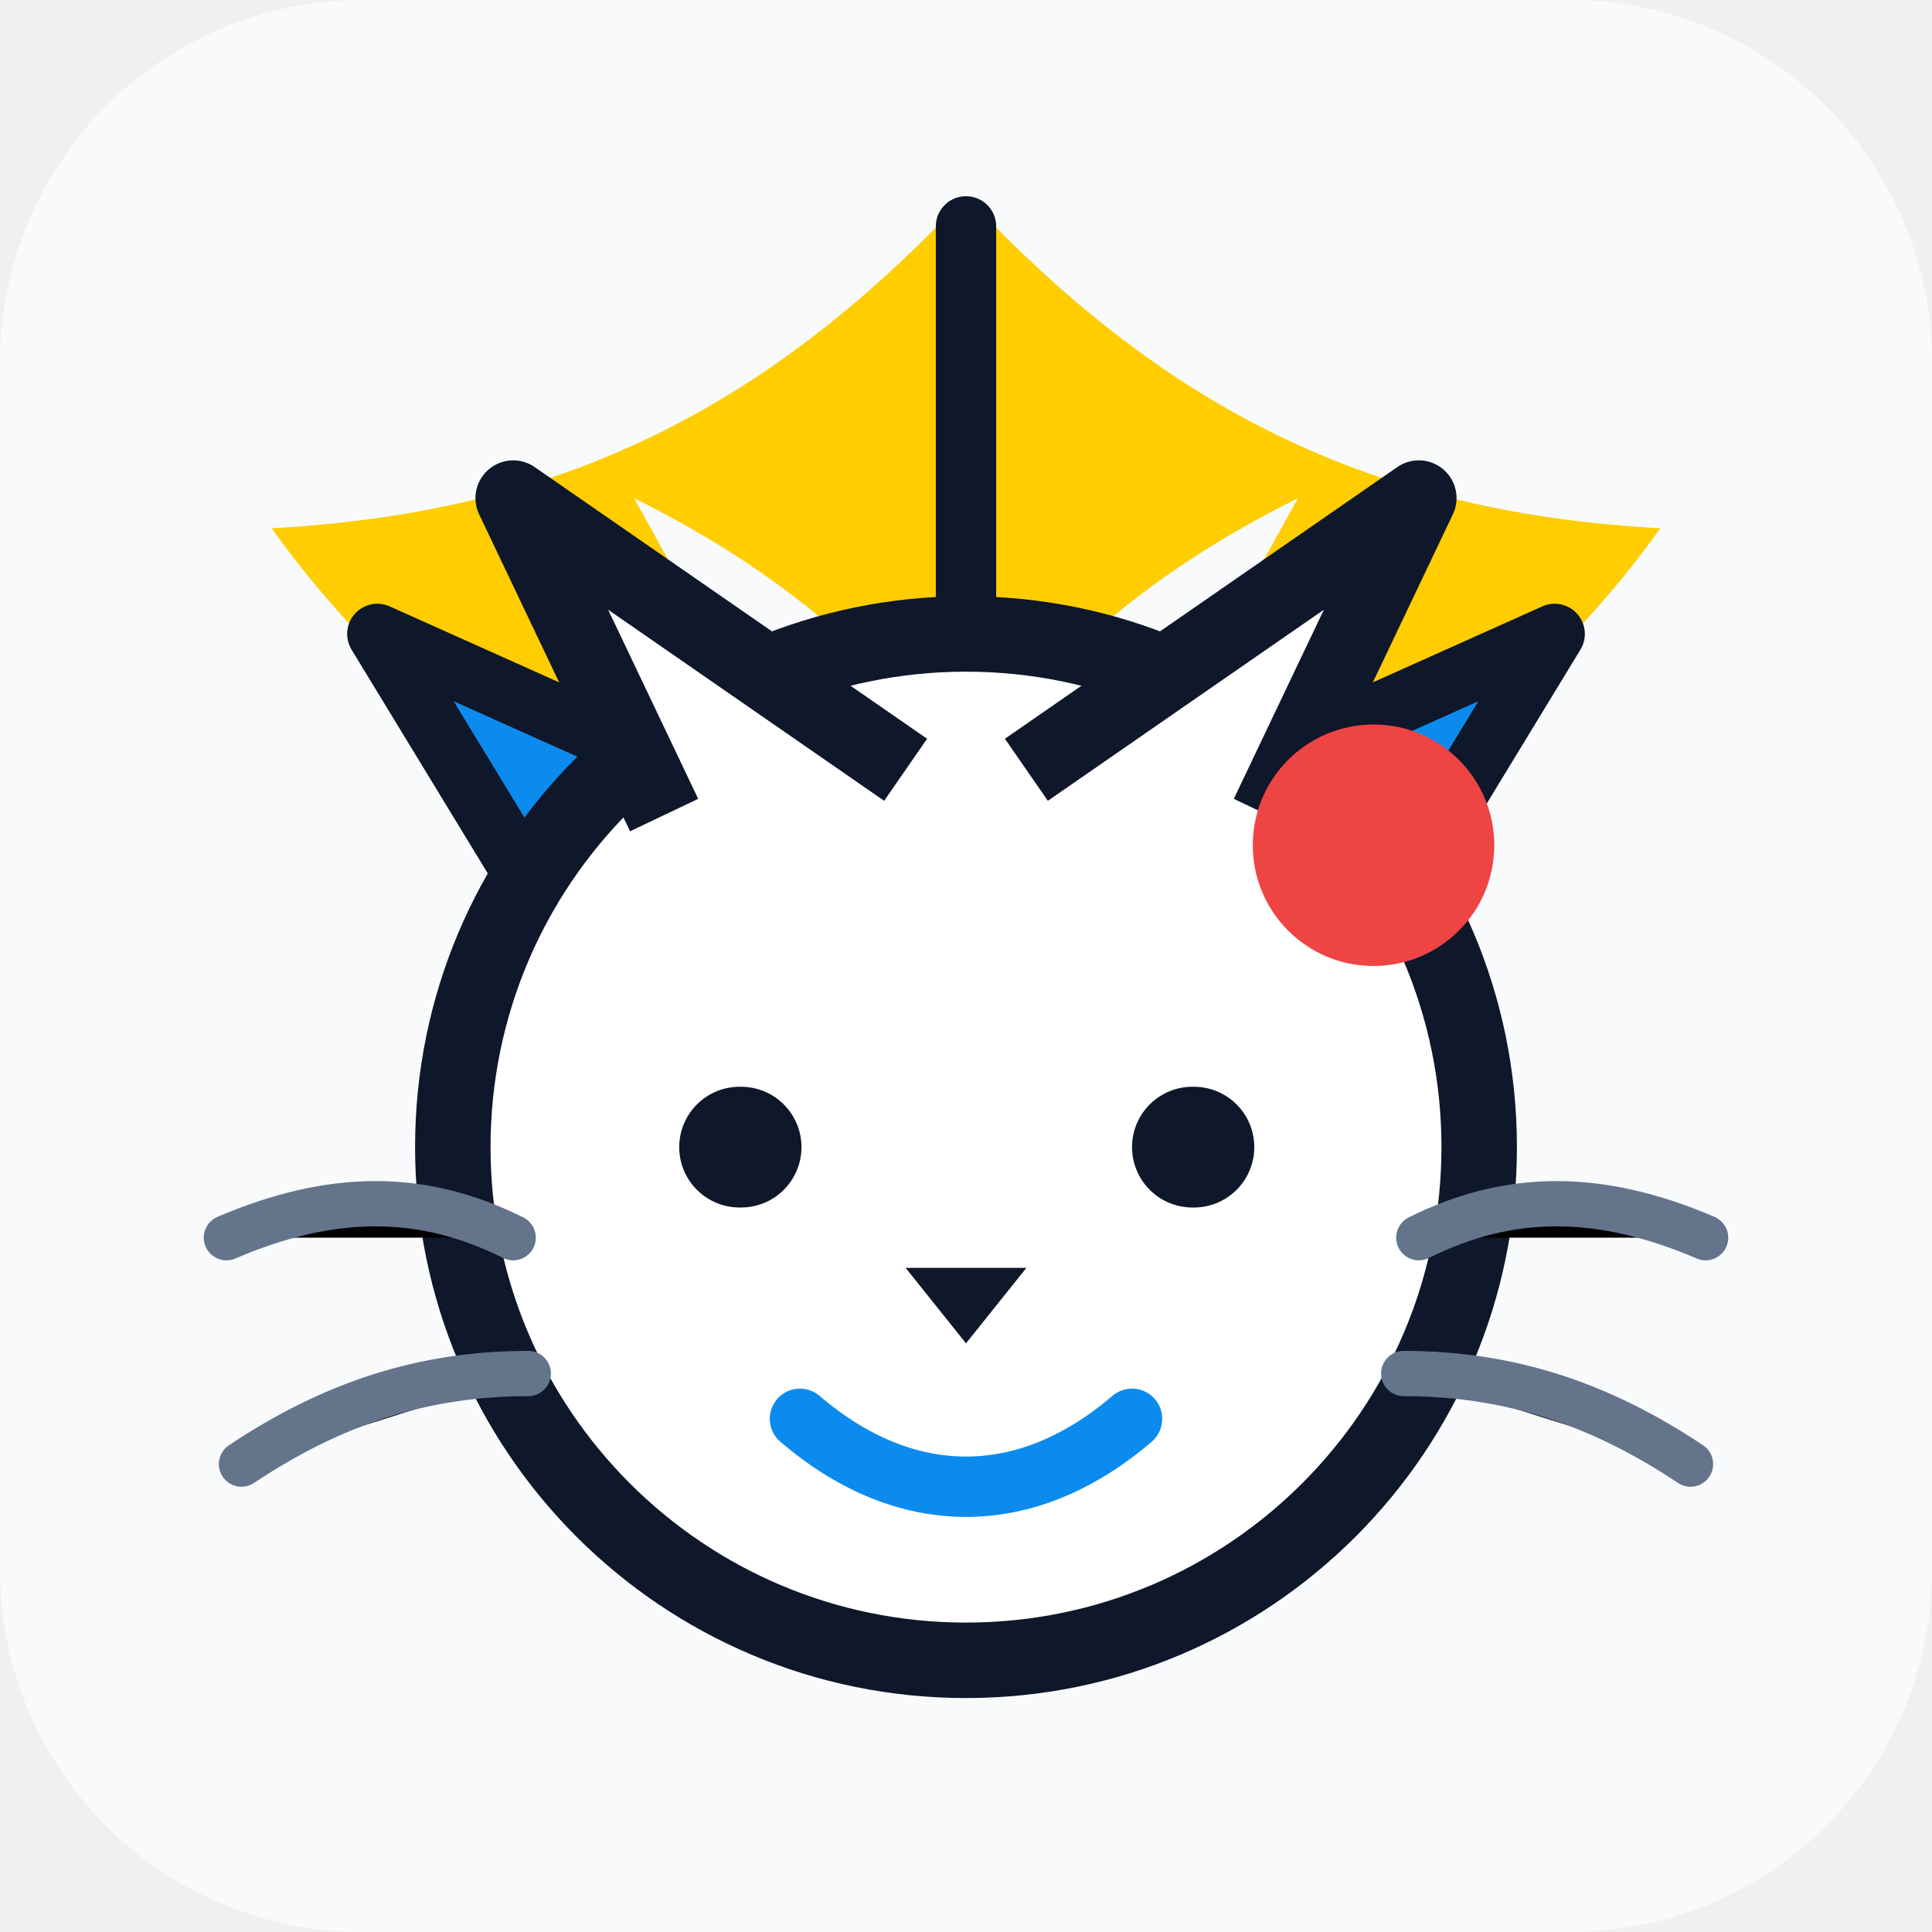
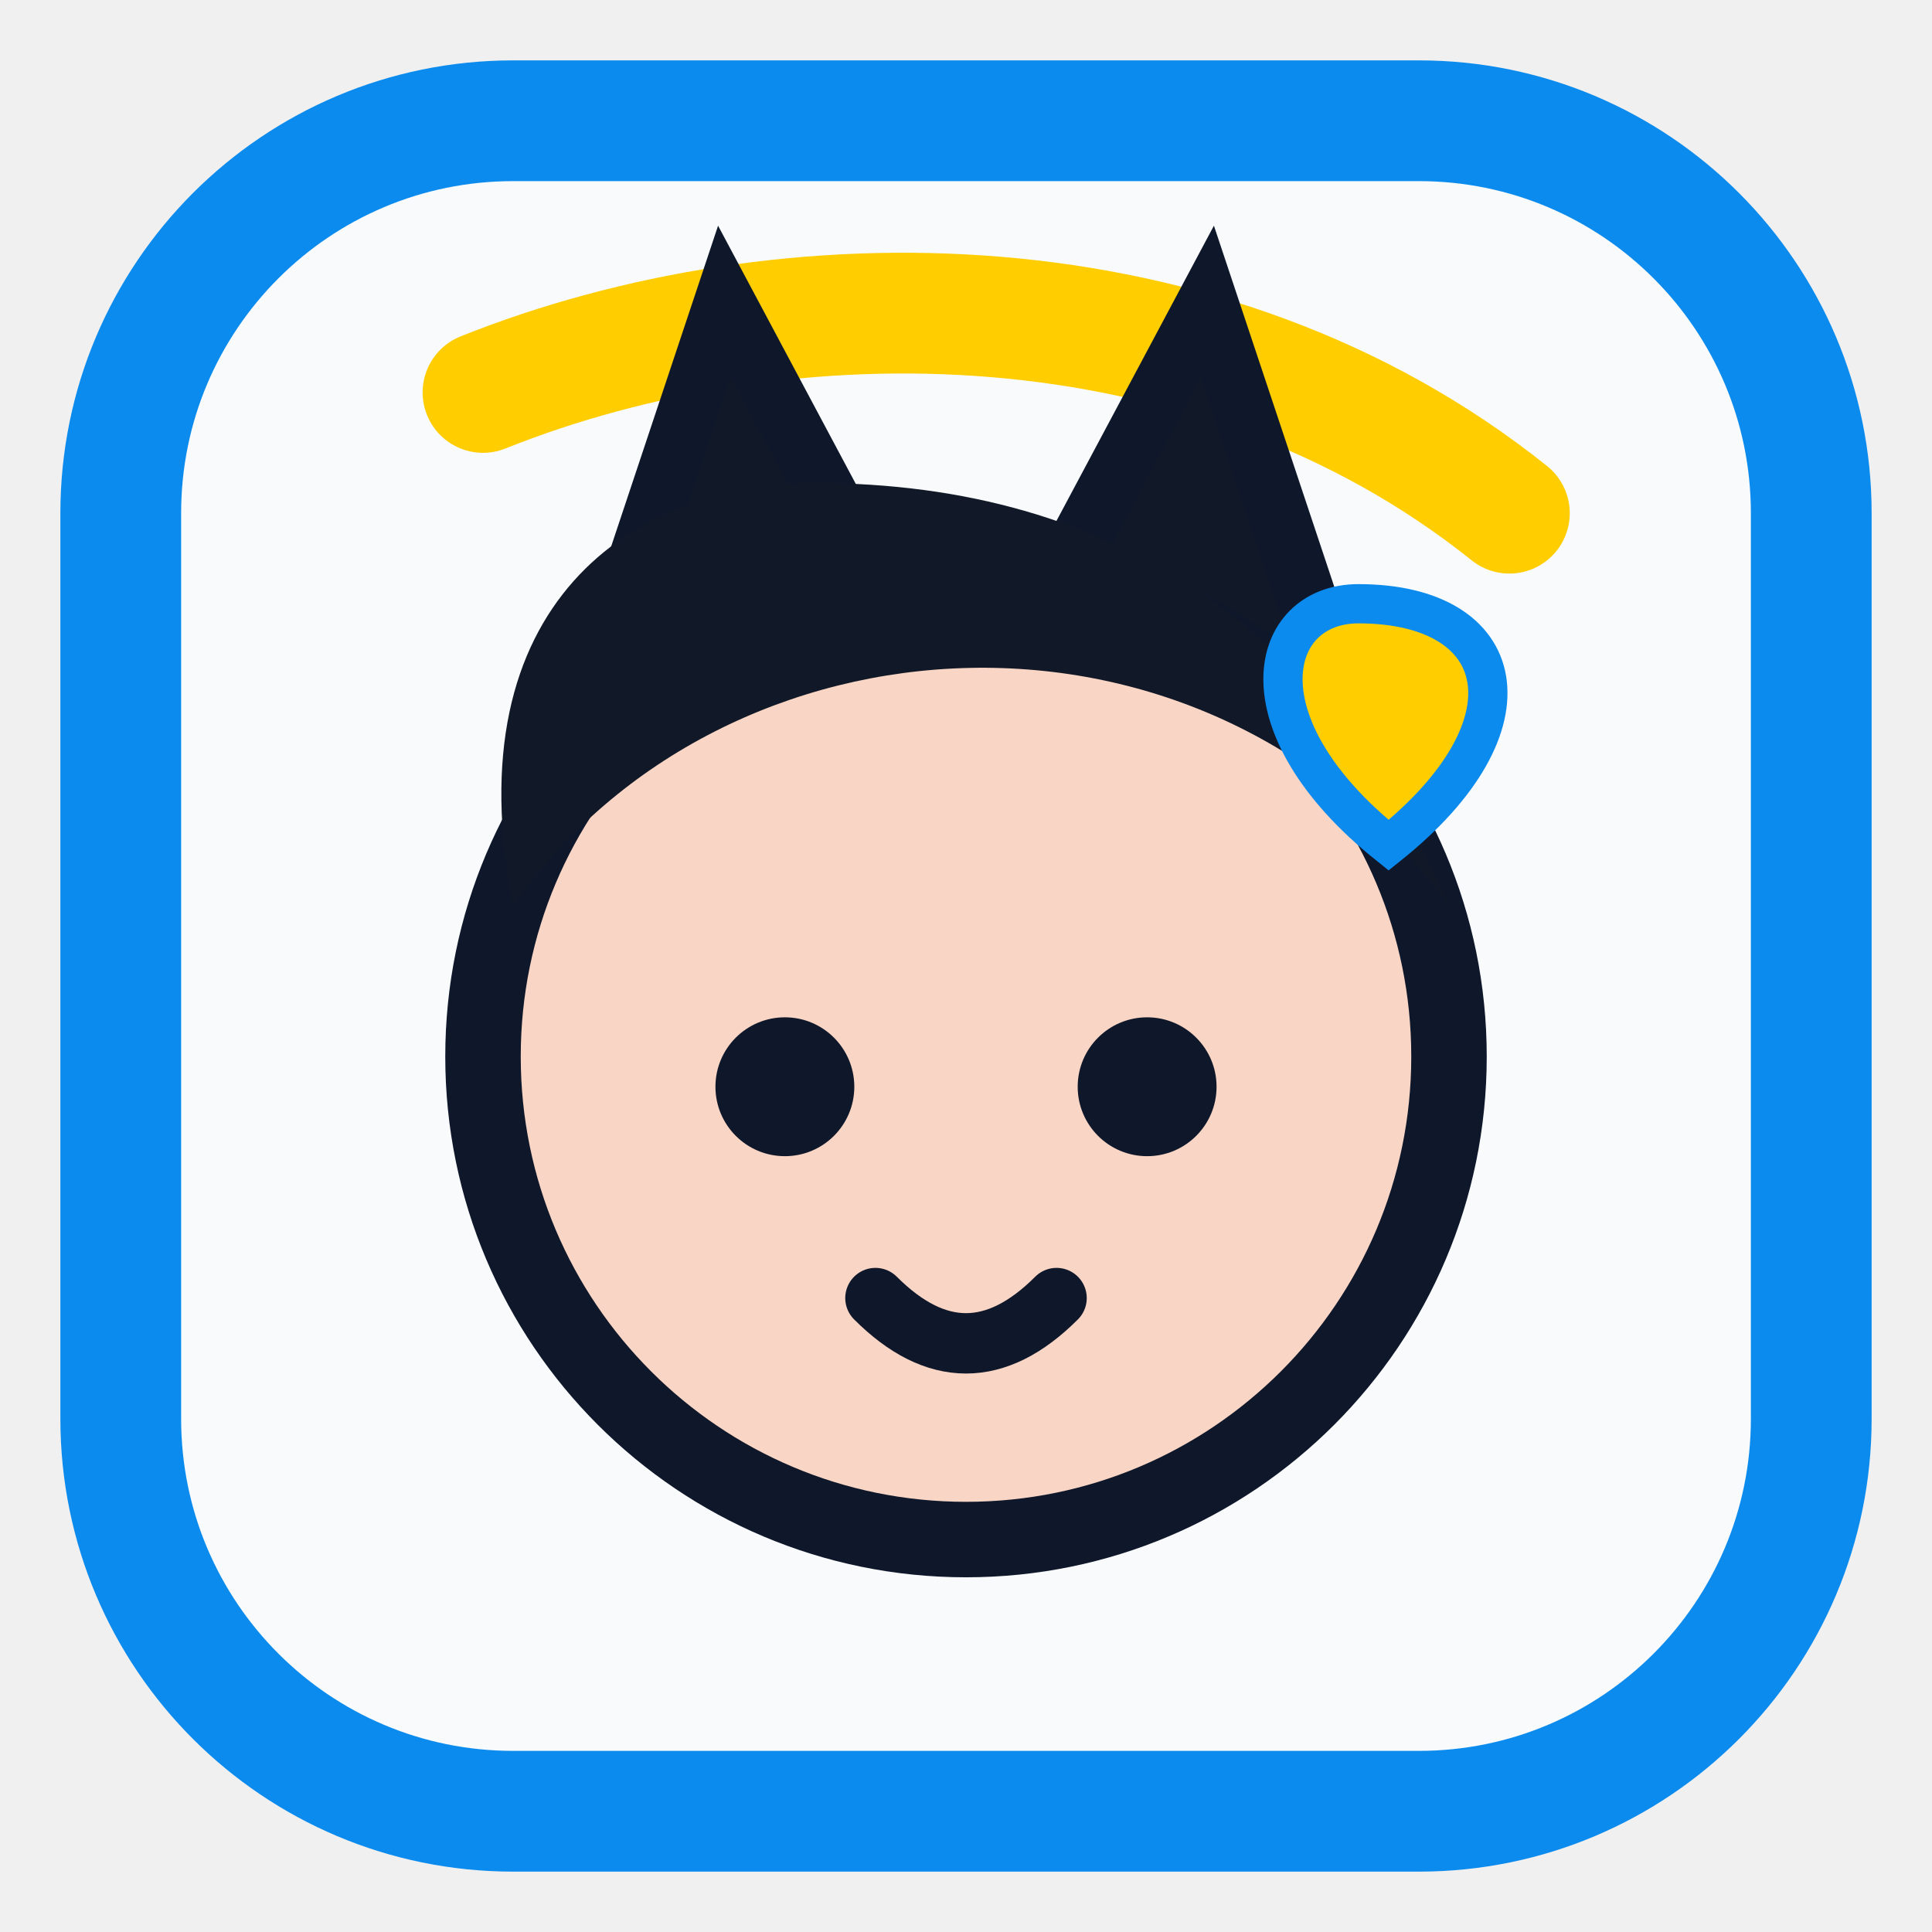
- <svg xmlns="http://www.w3.org/2000/svg" viewBox="0 0 128 128" role="img" aria-labelledby="title desc">
-   <rect width="128" height="128" rx="24" fill="#f8fafc" />
-   <path d="M64 13c-14 15-28 21-46 22 10 14 24 22 39 25L42 33c8 4 15 9 22 18 7-9 14-14 22-18L71 60c15-3 29-11 39-25-18-1-32-7-46-22Z" fill="#FFCD00" />
-   <path d="M64 15v44" stroke="#0f172a" stroke-width="4" stroke-linecap="round" />
-   <path d="M39 65 25 42l29 13M89 65l14-23-29 13" fill="#0B8BEE" stroke="#0f172a" stroke-width="4" stroke-linejoin="round" />
-   <circle cx="64" cy="76" r="34" fill="#ffffff" stroke="#0f172a" stroke-width="5" />
-   <path d="M44 54 34 33l26 18M84 54l10-21-26 18" fill="#ffffff" stroke="#0f172a" stroke-width="5" stroke-linejoin="round" />
-   <path d="M49 76h.1M79 76h.1" stroke="#0f172a" stroke-width="8" stroke-linecap="round" />
-   <path d="M60 84h8l-4 5Z" fill="#0f172a" />
-   <path d="M53 94c7 6 15 6 22 0" fill="none" stroke="#0B8BEE" stroke-width="4" stroke-linecap="round" />
-   <path d="M34 82c-6-3-12-3-19 0M35 91c-7 0-13 2-19 6M94 82c6-3 12-3 19 0M93 91c7 0 13 2 19 6" stroke="#64748b" stroke-width="3" stroke-linecap="round" />
-   <circle cx="91" cy="56" r="8" fill="#ef4444" />
+ <svg xmlns="http://www.w3.org/2000/svg" viewBox="0 0 64 64" role="img" aria-label="UTOO Yutoko favicon">
+   <rect x="4" y="4" width="56" height="56" rx="13" fill="#f8fafc" stroke="#0B8BEE" stroke-width="4" />
+   <path d="M16 13c10-4 24-4 34 4" fill="none" stroke="#FFCD00" stroke-width="4" stroke-linecap="round" />
+   <path d="M19 25 24 10 32 25Z" fill="#111827" stroke="#0f172a" stroke-width="2" />
+   <path d="M32 25 40 10 45 25Z" fill="#111827" stroke="#0f172a" stroke-width="2" />
+   <circle cx="32" cy="35" r="16" fill="#f8d5c4" stroke="#0f172a" stroke-width="2.5" />
+   <path d="M17 30c7-10 23-11 31 0-4-9-11-14-21-14-6 0-12 4-10 14Z" fill="#111827" />
+   <circle cx="26" cy="36" r="2.3" fill="#0f172a" />
+   <circle cx="38" cy="36" r="2.3" fill="#0f172a" />
+   <path d="M29 43c2 2 4 2 6 0" fill="none" stroke="#0f172a" stroke-width="2" stroke-linecap="round" />
+   <path d="M45 20c5 0 6 4 1 8-5-4-4-8-1-8Z" fill="#FFCD00" stroke="#0B8BEE" stroke-width="1.3" />
</svg>
